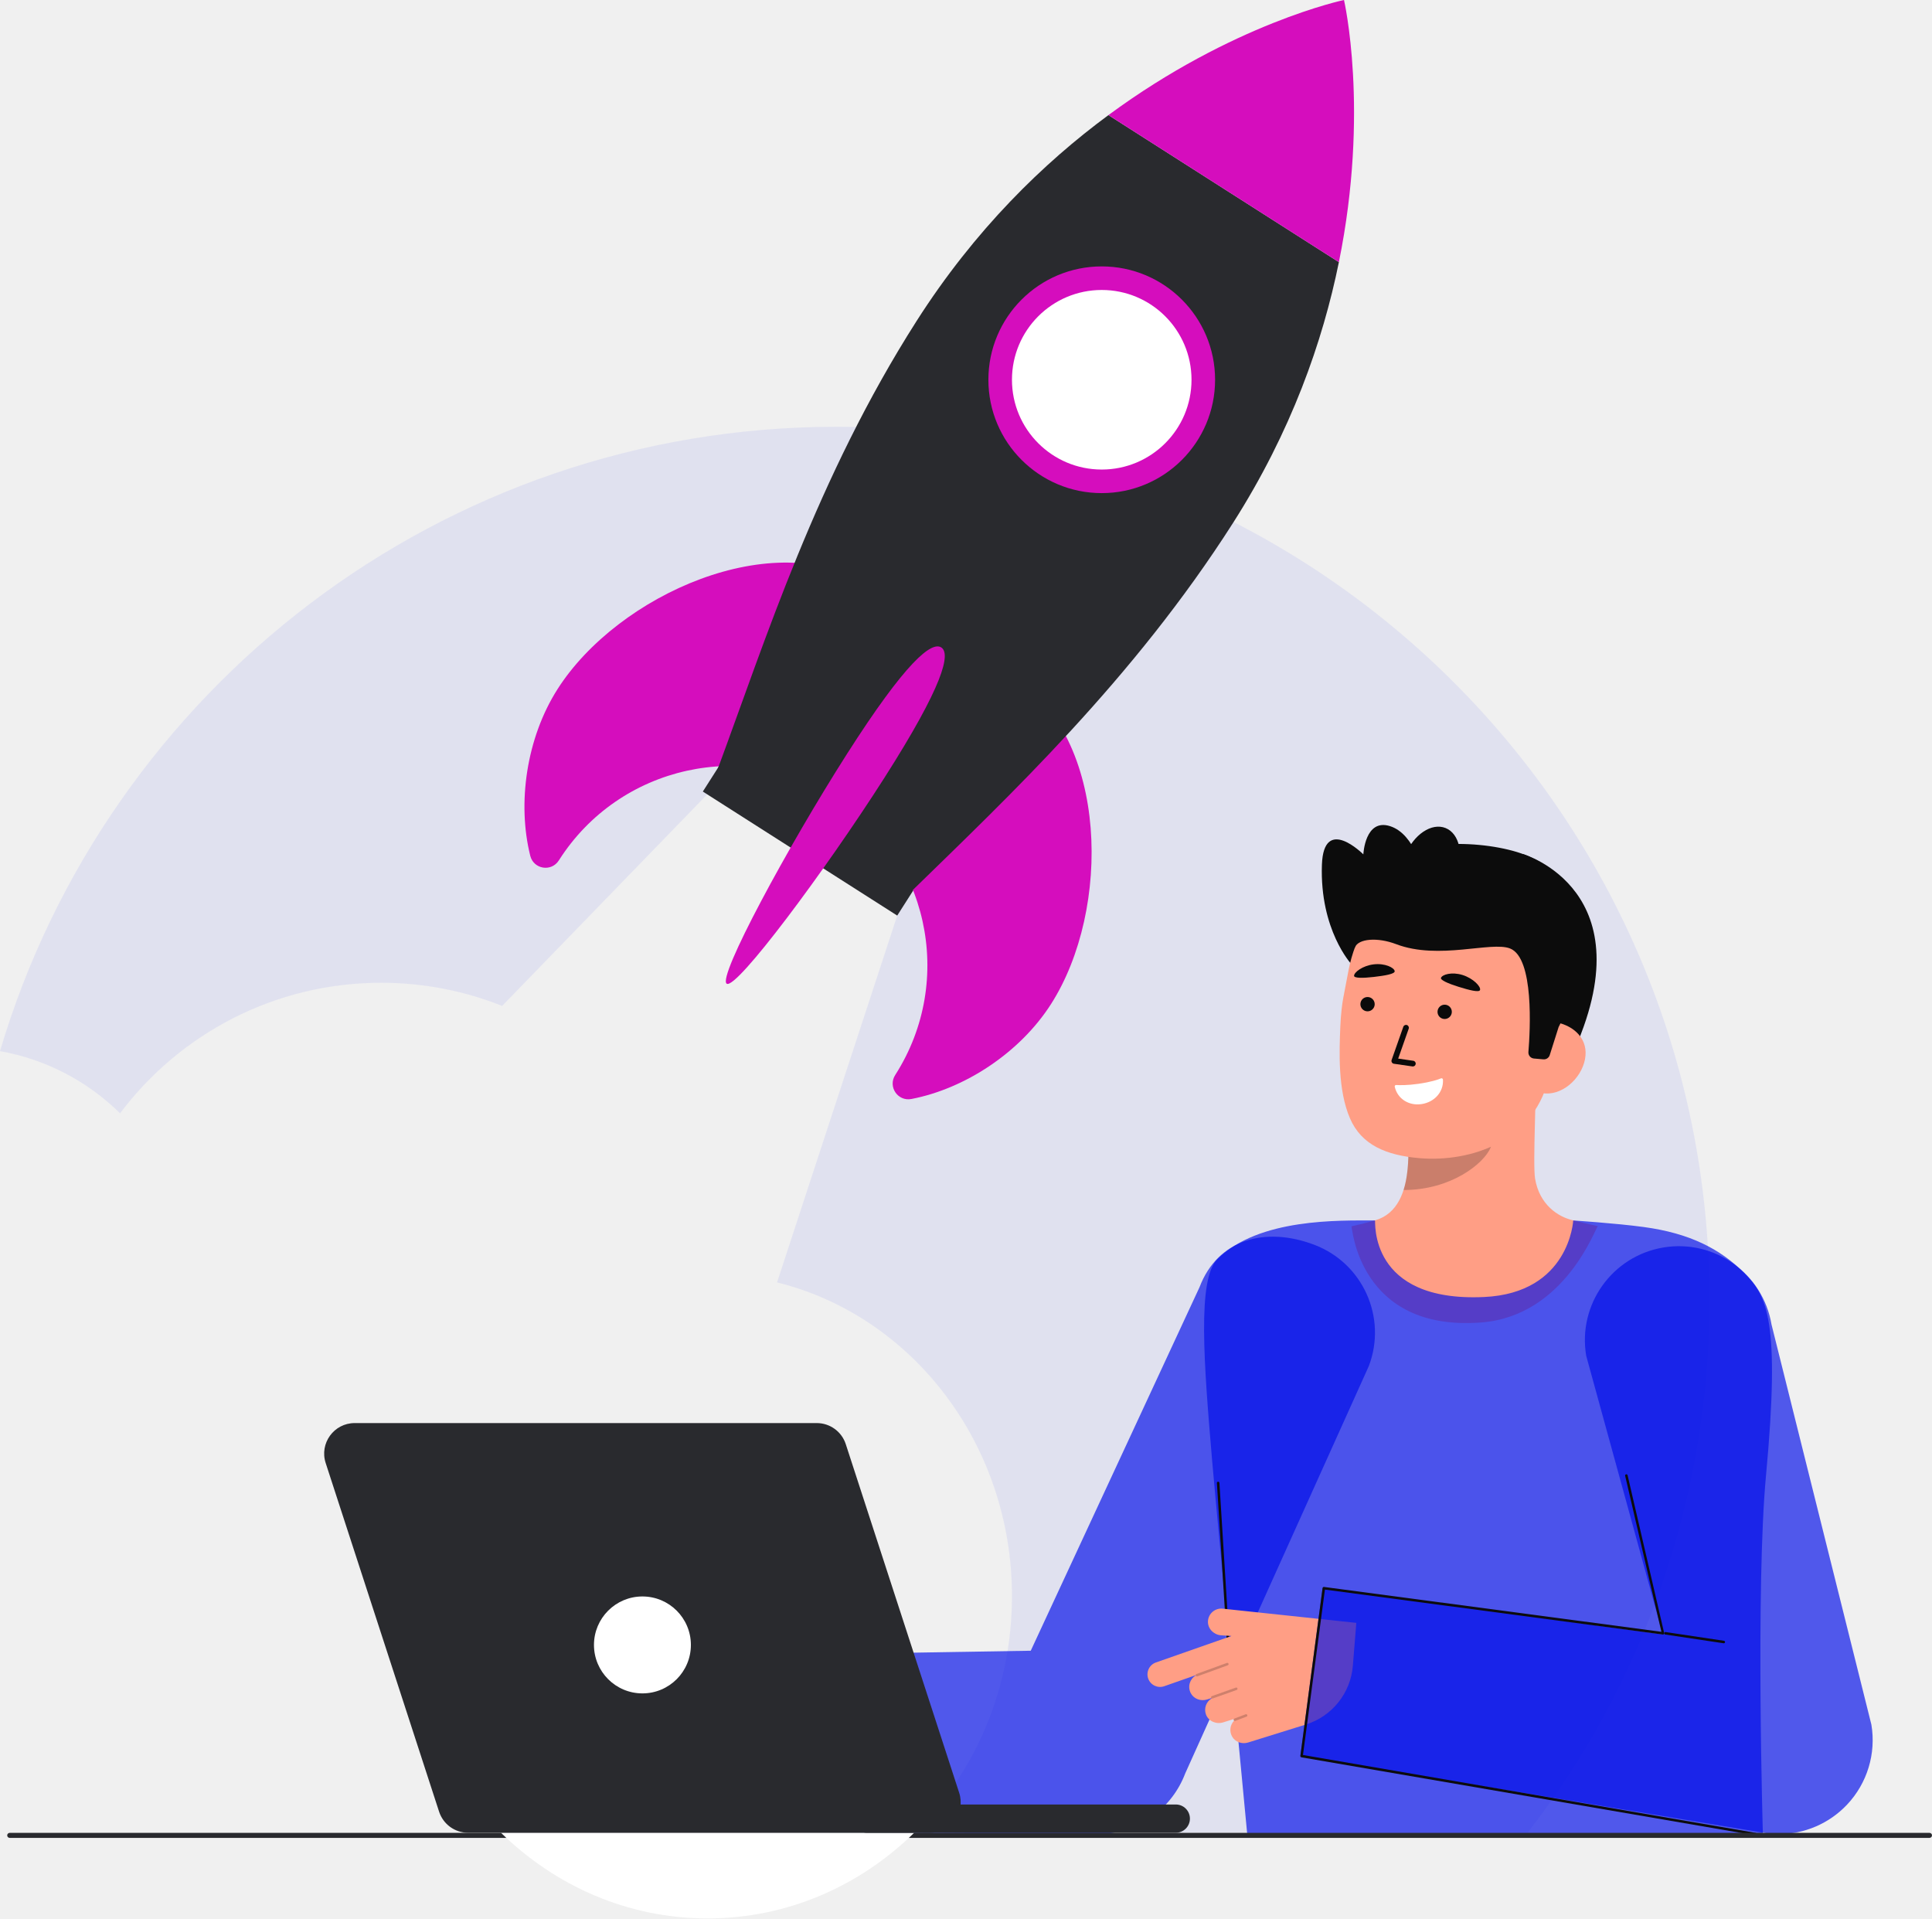
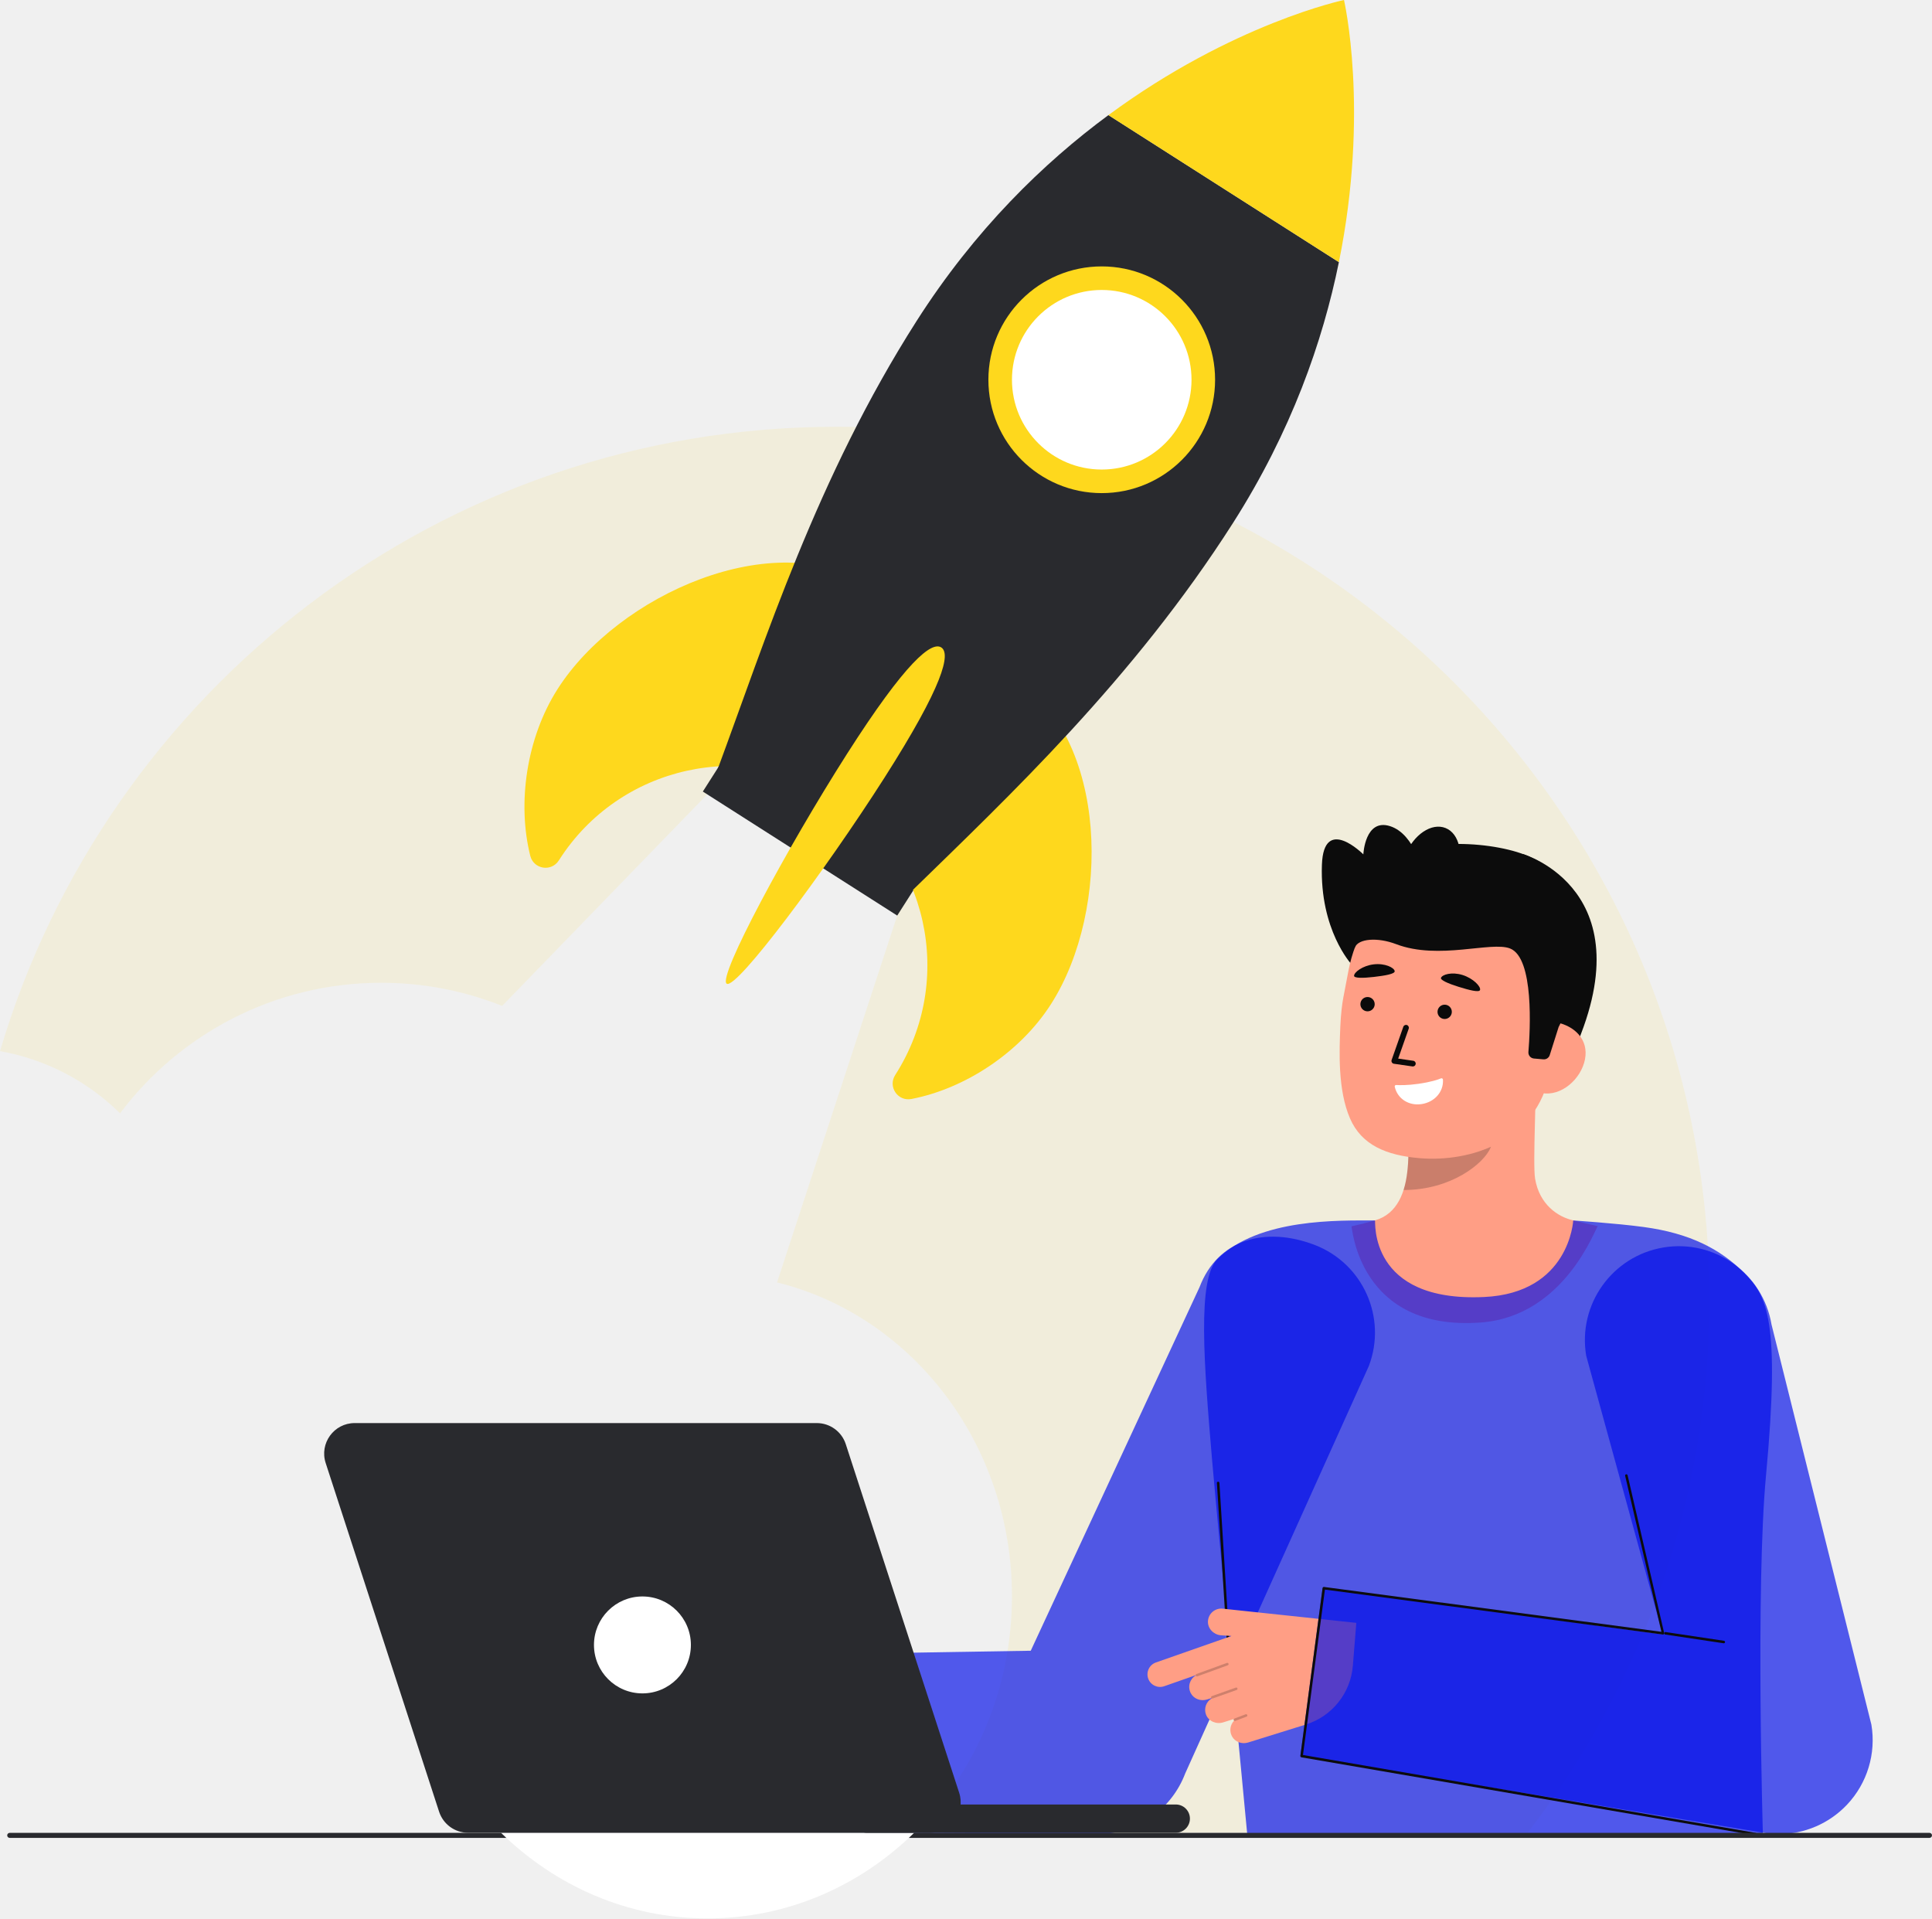
<svg xmlns="http://www.w3.org/2000/svg" id="Layer_2" data-name="Layer 2" viewBox="0 0 771.002 765.527" style="width: 100%; height: 100%;">
  <g id="Layer_2-2" data-name="Layer 2">
    <g>
      <path d="m199.64,731.077c.09.09.19.18.28.27h-.42c.05-.09.09-.18.14-.27Z" fill="#000ce8aa" opacity=".1" />
-       <path d="m682.19,518.537c0,80.14-27.08,153.97-72.59,212.81h-244.77c23.99-23.48,39.01-57.09,39.01-94.4,0-60.91-40.02-111.93-93.75-125.21l47.96-146.39-71.69-52.61-85.97,88.67c-14.93-5.96-31.22-9.24-48.27-9.24-42.61,0-80.44,20.46-104.21,52.09-12.83-12.66-29.4-21.53-47.91-24.81,42.68-144.06,176.04-249.15,333.93-249.15,192.34,0,348.26,155.91,348.26,348.24Z" fill="#000ce8aa" opacity=".1" />
+       <path d="m682.19,518.537c0,80.14-27.08,153.97-72.59,212.81h-244.77c23.99-23.48,39.01-57.09,39.01-94.4,0-60.91-40.02-111.93-93.75-125.21l47.96-146.39-71.69-52.61-85.97,88.67c-14.93-5.96-31.22-9.24-48.27-9.24-42.61,0-80.44,20.46-104.21,52.09-12.83-12.66-29.4-21.53-47.91-24.81,42.68-144.06,176.04-249.15,333.93-249.15,192.34,0,348.26,155.91,348.26,348.24Z" fill="#fed81d" opacity=".1" />
      <g>
        <g>
          <path id="sk" d="m539.347,489.355c.229-.03,2.764,42.039,51.636,38.372,33.834-2.535,45.898-38.431,46.673-38.431-3.648-.775-8.156-1.952-9.948-2.356-5.952-1.341-13.383-6.253-15.1-16.599-.99-5.963.689-36.47.172-42.503l-51.935,11.592c.726,12.742,5.805,42.283-11.997,47.511-2.962.865-6.153,1.66-9.502,2.415Z" fill="#ff9e85" />
          <path id="sh" d="m560.118,474.867c.736-2.348,1.173-4.39,1.562-8.061.696-6.564.325-12.599-.339-18.748,10.492-1.397,20.565-5.81,28.704-12.575.964,3.561,6.268,19.123,4.8,22.508-2.776,6.398-15.819,16.875-34.726,16.875Z" fill="#0c0c0c" opacity=".22" />
          <g>
            <path d="m539.281,384.723s-12.635-13.606-11.747-39.6c.688-20.126,16.535-4.193,16.535-4.193,0,0,.636-14.487,10.695-11.251,10.059,3.236,13.196,19.131,13.196,19.131" fill="#0c0c0c" />
            <path d="m607.772,340.804s50.191,14.575,19.378,80.622l-4.581-.501-9.3-1.017" fill="#0c0c0c" />
            <path d="m566.35,462.146c20.495,1.775,46.904-6.682,52.117-34.004l4.704-24.653c5.213-27.322-4.911-52.208-30.636-57.116h0c-25.725-4.908-49.179,13.572-54.392,40.893l-2.082,10.914c-.429,2.247-.962,6.323-1.175,11.373-.426,10.075-1.034,25.401,3.848,36.709,4.608,10.675,14.524,14.75,27.617,15.884Z" fill="#ff9e85" />
            <path d="m557.18,432.96c-.384-.025-.67.33-.583.705,1.125,4.861,5.663,7.673,10.732,6.907s8.814-4.804,8.51-9.76c-.024-.396-.428-.649-.793-.494-1.163.494-3.886,1.434-9.026,2.173-4.415.634-7.51.556-8.84.47Z" fill="#fff" />
            <g>
              <g>
                <circle id="e1_eye" cx="545.743" cy="400.705" r="2.856" transform="translate(123.701 930.121) rotate(-87.726)" fill="#0a0a0a" />
                <g id="e1_n">
                  <path d="m563.783,425.563c.577.023,1.09-.394,1.174-.978.091-.624-.342-1.204-.967-1.294l-6.019-.872,4.2-11.926c.209-.595-.103-1.247-.699-1.457-.595-.209-1.247.103-1.457.698l-4.661,13.237c-.113.322-.076.679.101.971s.475.49.814.539l7.395,1.071c.04.006.08.009.119.011Z" fill="#0a0a0a" />
                </g>
                <path id="e1_eb" d="m575.052,390.209c-.308.839,2.735,2.233,7.037,3.572s8.206,2.335,8.544,1.274c.427-1.339-2.687-4.657-6.989-5.995-4.303-1.338-8.108-.171-8.592,1.149Z" fill="#0a0a0a" />
                <circle id="e1_eye-2" data-name="e1_eye" cx="576.522" cy="403.764" r="2.856" transform="translate(150.202 963.813) rotate(-87.726)" fill="#0a0a0a" />
              </g>
              <path id="e1_eb-2" data-name="e1_eb" d="m540.372,389.43c.059.892,3.406.932,7.881.409,4.476-.523,8.447-1.195,8.326-2.302-.153-1.397-3.878-3.246-8.354-2.723-4.476.523-7.947,3.213-7.854,4.616Z" fill="#0a0a0a" />
            </g>
            <path d="m615.282,436.161c7.818,1.492,15.751-5.663,17.242-13.48,1.492-7.818-4.023-13.338-11.841-14.83l-5.028,4.47-7.095,22.558,6.721,1.282Z" fill="#ff9e85" />
            <path d="m612.149,422.395c-1.328-.115-2.315-1.275-2.207-2.603.702-8.58,2.322-37.496-7.306-41.305-7.542-2.984-28.49,4.745-45.471-1.73-7.429-2.833-15.067-2.226-16.455,1.274-.55,1.386-1.668-20.132,13.16-33.678,11.806-10.785,43.808-8.737,57.354-2.107,37.51,18.36,10.771,67.598,10.771,67.598l-3.549,11.196c-.343,1.081-1.389,1.78-2.519,1.682l-3.778-.327Z" fill="#0c0c0c" />
            <ellipse cx="570.907" cy="345.3" rx="16.038" ry="10.896" transform="translate(37.76 746.45) rotate(-68.125)" fill="#0c0c0c" />
          </g>
        </g>
        <path id="b_1_b" d="m592.295,517.559c34.092-1.607,35.527-30.544,35.527-30.544,0,0,16.892,1.092,28.121,2.611,18.384,2.487,30.512,8.721,40.163,18.372,8.978,8.978,14.444,18.692,8.66,80.711-4.188,44.906-1.24,143.679-1.24,143.679h-205.75s-12.338-129.465-14.058-149.679c-3.283-38.589-5.948-72.206,2.064-80.218,16.471-16.471,48.797-15.476,62.958-15.474.231,0-2.873,32.73,43.555,30.541Z" fill="#000ce8aa" />
        <path id="b_4_b" d="m292.018,731.057l148.596.734c14.556-1.052,27.179-10.453,32.357-24.097l73.292-162.603c7.349-19.363-2.392-41.017-21.755-48.365-19.366-7.349-38.483-2.408-45.832,16.954l-67.335,145.031-122.336,1.985s2.092,70.427,3.013,70.36Z" fill="#000ce8aa" />
        <path d="m486.627,591.731c-.018-.275-.255-.486-.53-.468-.276.018-.485.255-.468.53l4.183,66.828c.016.251.215.448.459.467.023.002.047.002.071,0,.276-.018.485-.255.468-.53" fill="#0c0c0c" />
        <g id="b_4_ha">
          <path d="m461.285,663.397l30.135-10.563-4.326-.299c-2.865-.314-5.197-2.74-5.033-5.617.175-3.068,2.878-5.326,5.893-4.996l53.314,5.665-1.385,17.133c-.88,10.885-8.277,20.148-18.698,23.415l-23.088,7.192c-2.456.77-5.228-.185-6.446-2.452-1.177-2.19-.689-4.664.836-6.252-.066-.054-.127-.116-.159-.201-.061-.161-.026-.33.066-.461l-4.256,1.334c-2.75.862-5.86-.425-6.864-3.126-.926-2.489.123-5.178,2.292-6.449-.052-.026-.09-.062-.131-.105l-1.749.548c-2.456.77-5.228-.186-6.446-2.452-1.426-2.652-.415-5.726,1.931-7.13-.009-.036-.016-.072-.016-.108l-12.549,4.399c-2.616.917-5.481-.46-6.398-3.077-.917-2.616.46-5.481,3.077-6.398Z" fill="#ff9e85" />
          <path id="b_4_ha_sh" d="m477.649,668.964c.057,0,.114-.01.171-.03l12.139-4.414c.259-.094.394-.381.299-.641-.094-.259-.381-.392-.641-.299l-12.139,4.414c-.259.094-.394.381-.299.641.074.203.266.329.47.329Z" fill="#0a0a0a" opacity=".2" />
          <path id="b_4_ha_sh-2" data-name="b_4_ha_sh" d="m483.785,677.79c.056,0,.112-.009.167-.029l9.568-3.395c.26-.092.396-.378.304-.638-.092-.261-.378-.397-.638-.304l-9.568,3.395c-.26.092-.396.378-.304.638.073.205.266.333.471.333Z" fill="#0a0a0a" opacity=".2" />
          <path id="b_4_ha_sh-3" data-name="b_4_ha_sh" d="m492.795,686.745c.059,0,.12-.011.178-.033l4.481-1.709c.258-.098.387-.387.289-.645-.098-.26-.386-.39-.646-.289l-4.481,1.709c-.258.098-.387.387-.289.645.076.2.266.322.467.322Z" fill="#0a0a0a" opacity=".2" />
        </g>
        <path id="b_4_b-2" data-name="b_4_b" d="m518.932,700.695l186.838,30.975c1.356.147,2.712.22,4.061.22,10.264,0,20.15-4.216,27.274-11.767,8.061-8.545,11.652-20.372,9.703-31.955l-39.842-159.603c-3.437-20.423-22.775-34.19-43.202-30.759-20.423,3.436-34.195,22.778-30.759,43.202l30.555,111.235-135.764-18.546-8.865,66.997Z" fill="#000ce8aa" />
        <g id="b_4_st">
          <path d="m687.915,655.735c.244,0,.457-.178.494-.426.041-.273-.147-.527-.42-.568l-23.288-3.487c-.283-.043-.528.147-.569.42-.041.273.147.527.42.568l23.288,3.487c.025.004.05.006.075.006Z" fill="#0c0c0c" />
        </g>
        <g id="b_4_st-2" data-name="b_4_st">
          <path d="m700.569,732.389c.248,0,.462-.184.495-.436.036-.273-.157-.524-.431-.561l-180.654-31.077,8.757-66.001,134.825,17.929c.158.019.315-.035.425-.148.11-.114.16-.274.134-.431l-14.589-62.941c-.045-.272-.298-.461-.576-.41-.272.046-.456.304-.41.576l14.477,62.273-134.661-17.907c-.133-.019-.269.02-.375.103s-.174.206-.188.34l-8.865,66.997c-.029.27.163.515.432.55l181.139,31.141c.022.003.044.004.065.004Z" fill="#0c0c0c" />
        </g>
      </g>
      <path d="m3.873,733.389h766.129c.552,0,1-.448,1-1,0-.552-.448-1-1-1H3.873c-.552,0-1,.448-1,1,0,.552.448,1,1,1Z" fill="#292a2e" />
      <path d="m364.83,731.347c-21.65,21.22-50.62,34.18-82.46,34.18s-60.79-12.97-82.45-34.18h164.91Z" fill="#fff" />
      <g>
-         <path d="m335.305,318.415c-37.838-24.138-88.074-13.034-112.21,24.799-.026.04-.051.081-.077.121-2.979,4.688-10.06,3.55-11.408-1.838-5.23-20.904-1.594-46.941,10.909-66.54,24.059-37.714,86.623-65.554,124.315-41.46" fill="#d50dbd" />
-         <path d="m332.523,316.641c37.838,24.138,48.943,74.375,24.807,112.208-.026.04-.051.08-.077.121-2.995,4.677,1.021,10.619,6.476,9.571,21.161-4.069,43.239-18.34,55.742-37.939,24.059-37.714,22.935-106.183-14.801-130.207" fill="#d50dbd" />
+         <path d="m335.305,318.415c-37.838-24.138-88.074-13.034-112.21,24.799-.026.04-.051.081-.077.121-2.979,4.688-10.06,3.55-11.408-1.838-5.23-20.904-1.594-46.941,10.909-66.54,24.059-37.714,86.623-65.554,124.315-41.46" fill="#fed81d" />
+         <path d="m332.523,316.641c37.838,24.138,48.943,74.375,24.807,112.208-.026.04-.051.08-.077.121-2.995,4.677,1.021,10.619,6.476,9.571,21.161-4.069,43.239-18.34,55.742-37.939,24.059-37.714,22.935-106.183-14.801-130.207" fill="#fed81d" />
        <path d="m534.308,104.603c-6.409,31.542-18.951,67.557-42.272,104.113-39.814,62.41-89.362,108.965-128.744,147.379l-76.928-49.076c19.042-51.39,39.568-116.458,79.382-178.868,23.32-36.556,50.693-63.11,76.595-82.216" fill="#292a2e" />
-         <circle cx="439.67" cy="151.539" r="45.234" fill="#d50dbd" />
+         <circle cx="439.67" cy="151.539" r="45.234" fill="#fed81d" />
        <circle cx="439.67" cy="151.539" r="35.828" fill="#fff" />
        <rect x="276.481" y="329.546" width="92.017" height="12.002" transform="translate(231.076 -120.78) rotate(32.535)" fill="#292a2e" />
-         <path d="m534.308,104.603l-91.967-58.669C492.035,9.272,536.345,0,536.345,0c0,0,10.264,44.087-2.037,104.603Z" fill="#d50dbd" />
-         <path d="m352.916,310.411c-23.64,37.056-59.052,84.589-62.903,82.132-3.851-2.457,24.327-54.604,47.967-91.661,23.64-37.056,33.789-44.989,37.64-42.532s.936,15.004-22.704,52.06Z" fill="#d50dbd" />
+         <path d="m534.308,104.603l-91.967-58.669C492.035,9.272,536.345,0,536.345,0c0,0,10.264,44.087-2.037,104.603Z" fill="#fed81d" />
+         <path d="m352.916,310.411c-23.64,37.056-59.052,84.589-62.903,82.132-3.851-2.457,24.327-54.604,47.967-91.661,23.64-37.056,33.789-44.989,37.64-42.532s.936,15.004-22.704,52.06Z" fill="#fed81d" />
      </g>
      <g>
        <path d="m382.781,715.401l-45.26-139.128c-1.632-5.015-6.306-8.41-11.58-8.41h-184.392c-8.275,0-14.14,8.076-11.58,15.945l45.26,139.128c1.632,5.015,6.306,8.41,11.58,8.41h184.392c8.275,0,14.14-8.076,11.58-15.945Z" fill="#292a2e" />
        <rect x="340.291" y="720.065" width="134.57" height="11.281" rx="5.641" ry="5.641" fill="#292a2e" />
        <circle cx="256.374" cy="656.391" r="19.339" fill="#fff" />
      </g>
    </g>
  </g>
</svg>
